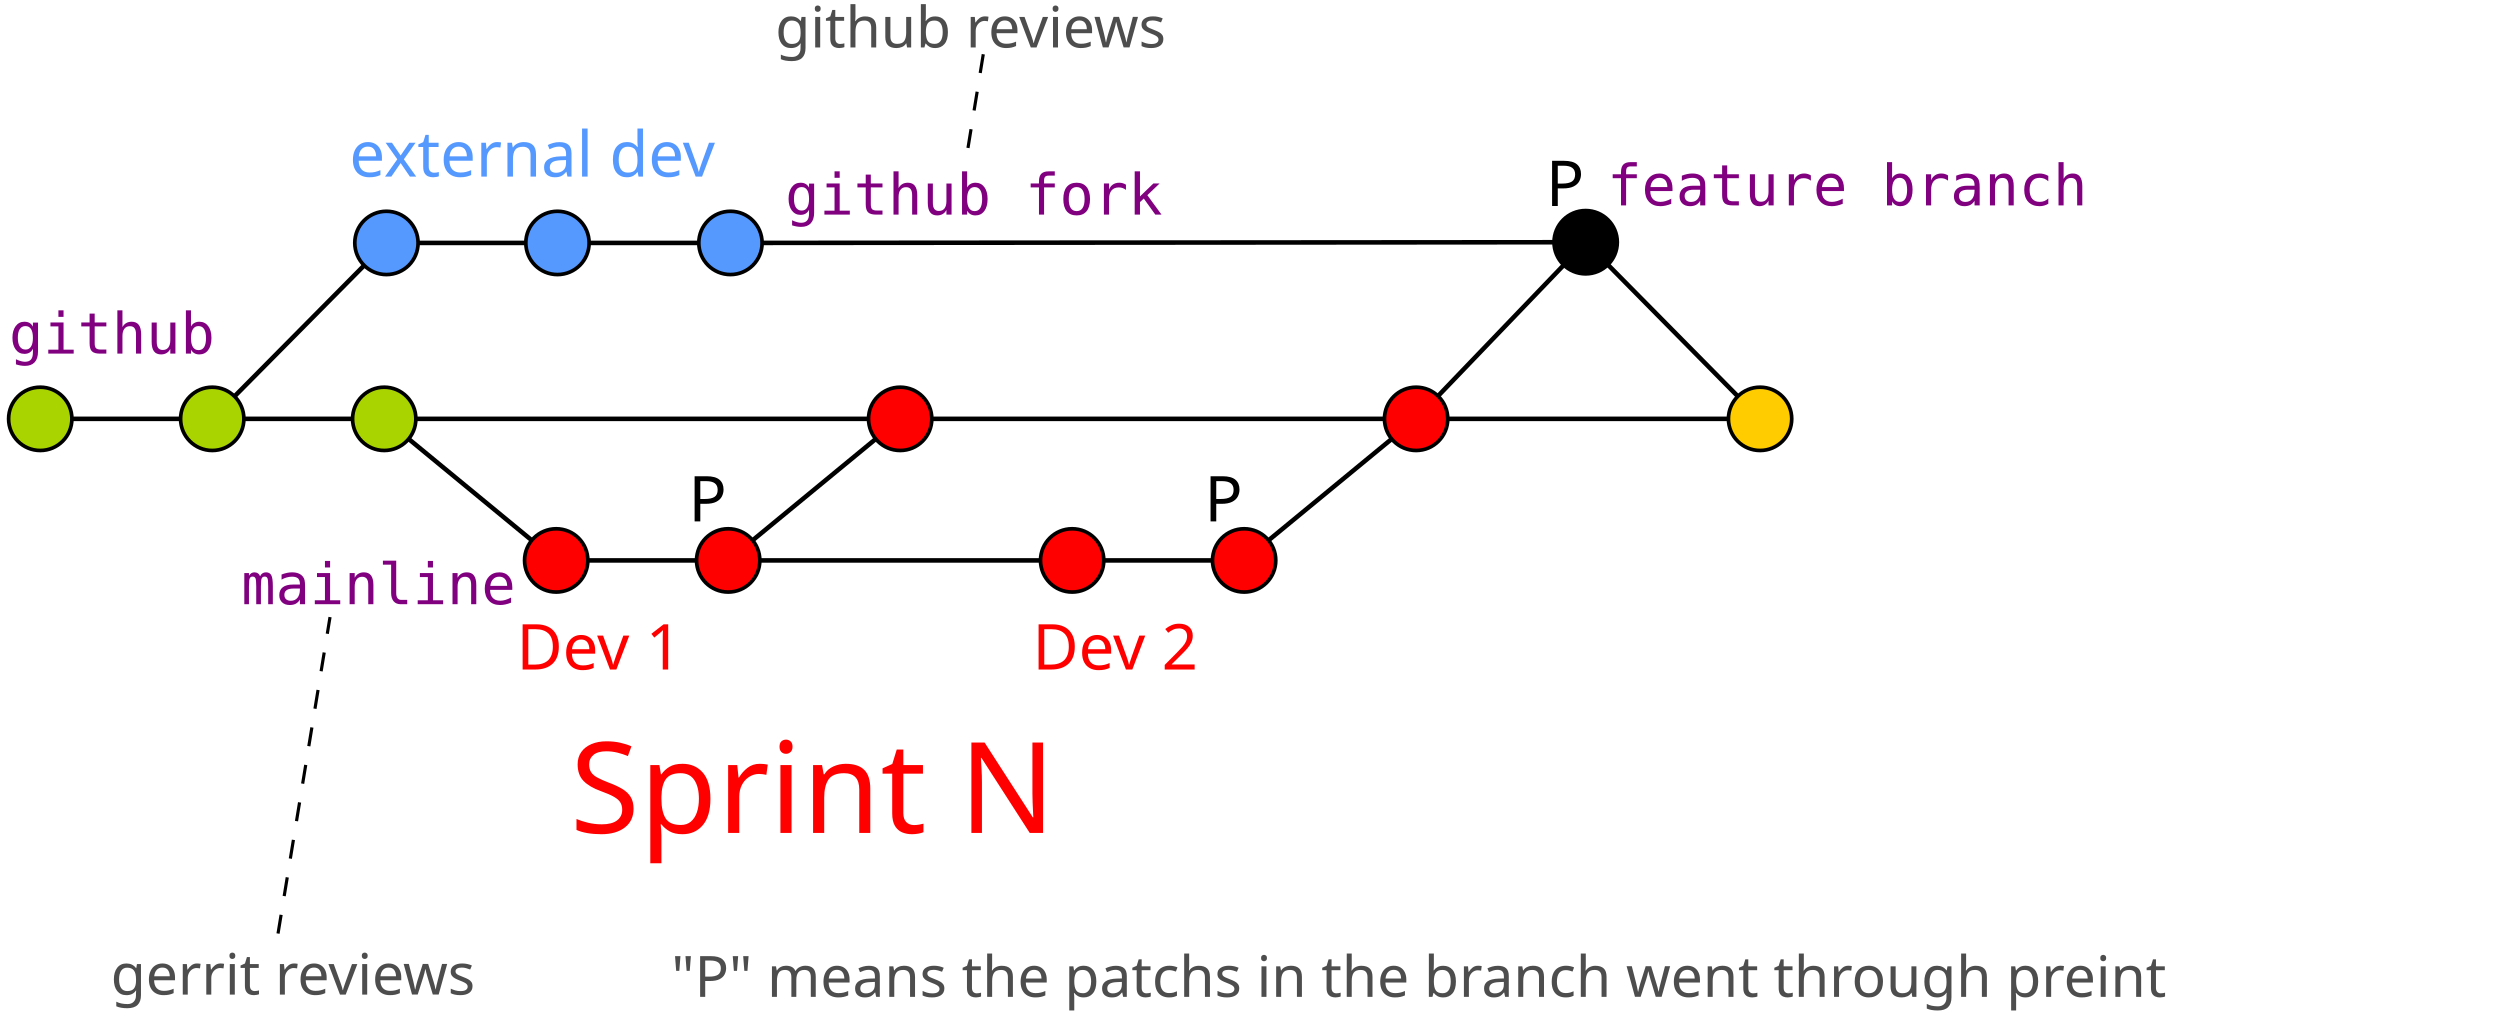
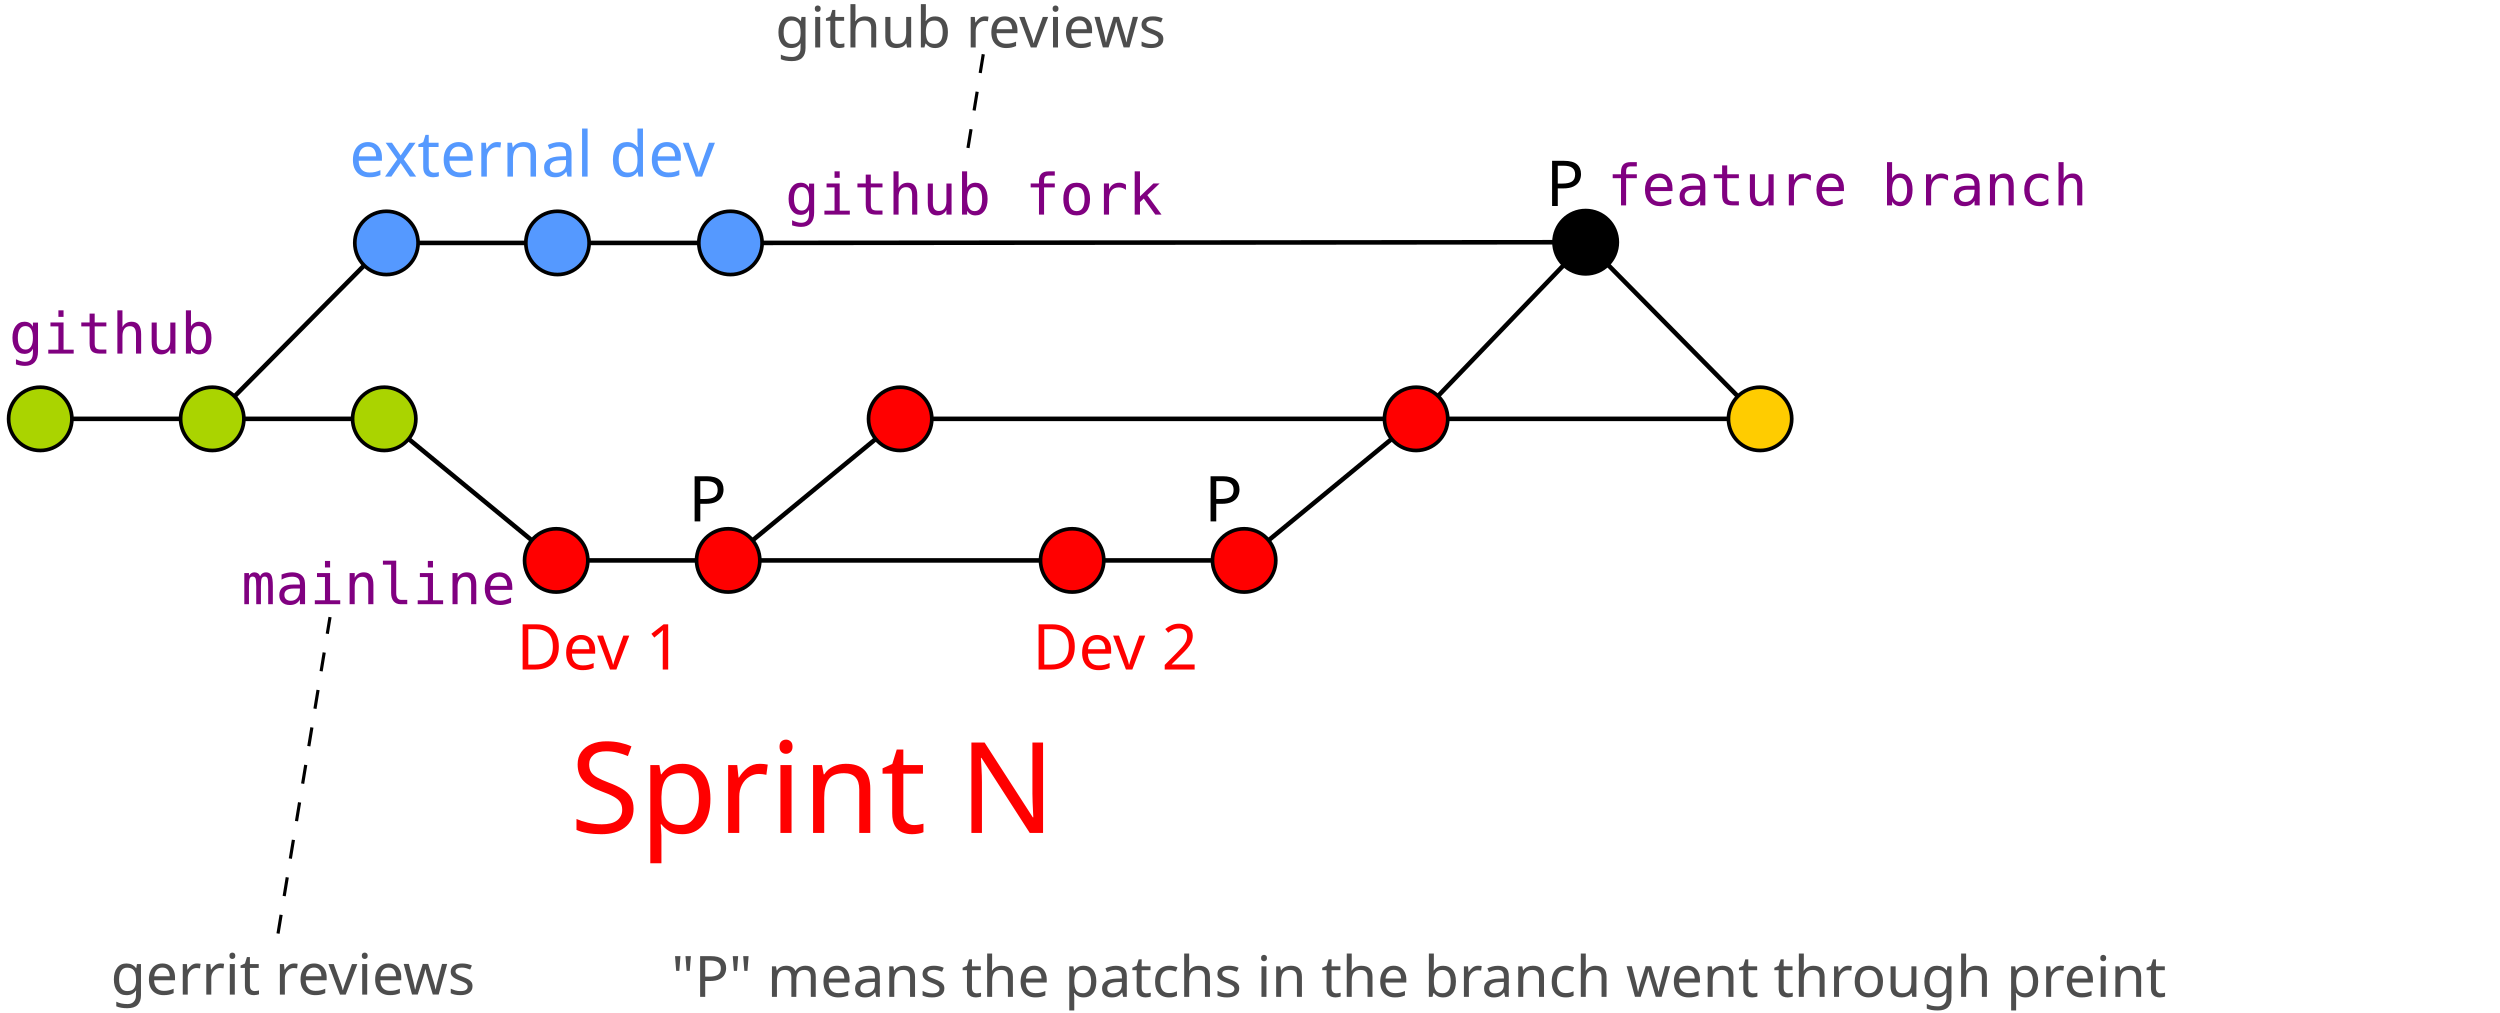
<svg xmlns="http://www.w3.org/2000/svg" width="790" height="320" id="svg2" version="1.1">
  <defs id="defs4" />
  <g style="display:inline" id="layer7">
    <path transform="matrix(1.164704,0,0,1.164704,-49.04646,-214.8581)" d="m 61.619,298.112 a 8.586,8.586 0 1 1 -17.173,0 8.586,8.586 0 1 1 17.173,0 z" id="path2985" style="fill:#aad400;fill-rule:evenodd;stroke:#000000;stroke-width:1px;stroke-linecap:butt;stroke-linejoin:miter;stroke-opacity:1" />
    <path d="m 61.619,298.112 a 8.586,8.586 0 1 1 -17.173,0 8.586,8.586 0 1 1 17.173,0 z" id="path2985-4" style="fill:#aad400;fill-rule:evenodd;stroke:#000000;stroke-width:1px;stroke-linecap:butt;stroke-linejoin:miter;stroke-opacity:1" transform="matrix(1.164704,0,0,1.164704,5.300117,-214.8581)" />
    <path d="m 61.619,298.112 a 8.586,8.586 0 1 1 -17.173,0 8.586,8.586 0 1 1 17.173,0 z" id="path2985-46" style="fill:#aad400;fill-rule:evenodd;stroke:#000000;stroke-width:1px;stroke-linecap:butt;stroke-linejoin:miter;stroke-opacity:1" transform="matrix(1.164704,0,0,1.164704,59.64668,-214.8581)" />
    <path id="path3373" d="m 64.669,645.18 34.346,0" style="fill:none;stroke:#000000;stroke-width:1.442px;stroke-linecap:butt;stroke-linejoin:miter;stroke-opacity:1" transform="translate(-41.94676,-512.8253)" />
    <path id="path3375" d="m 119.015,645.18 34.346,0" style="fill:none;stroke:#000000;stroke-width:1.442px;stroke-linecap:butt;stroke-linejoin:miter;stroke-opacity:1" transform="translate(-41.94676,-512.8253)" />
    <text id="text6668" y="111.749" x="2.857" style="font-size:18px;font-style:normal;font-variant:normal;font-weight:normal;font-stretch:normal;line-height:125%;letter-spacing:0px;word-spacing:0px;fill:#800080;fill-opacity:1;stroke:none;font-family:Monospace;-inkscape-font-specification:Monospace" xml:space="preserve">
      <tspan y="111.749" x="2.857" id="tspan6670">github</tspan>
    </text>
  </g>
  <g style="display:inline" id="layer9">
    <path d="m 61.619,298.112 a 8.586,8.586 0 1 1 -17.173,0 8.586,8.586 0 1 1 17.173,0 z" id="path2985-7" style="fill:#ff0000;fill-rule:evenodd;stroke:#000000;stroke-width:1px;stroke-linecap:butt;stroke-linejoin:miter;stroke-opacity:1;display:inline" transform="matrix(1.164704,0,0,1.164704,113.9933,-170.1194)" />
    <path d="m 61.619,298.112 a 8.586,8.586 0 1 1 -17.173,0 8.586,8.586 0 1 1 17.173,0 z" id="path2985-0" style="fill:#ff0000;fill-rule:evenodd;stroke:#000000;stroke-width:1px;stroke-linecap:butt;stroke-linejoin:miter;stroke-opacity:1;display:inline" transform="matrix(1.164704,0,0,1.164704,168.3398,-170.1194)" />
    <path id="path3385" d="m 171.082,651.536 38.904,32.027" style="fill:none;stroke:#000000;stroke-width:1.442px;stroke-linecap:butt;stroke-linejoin:miter;stroke-opacity:1;display:inline" transform="translate(-41.94676,-512.8253)" />
    <path id="path3387" d="m 227.708,689.918 34.346,0" style="fill:none;stroke:#000000;stroke-width:1.442px;stroke-linecap:butt;stroke-linejoin:miter;stroke-opacity:1;display:inline" transform="translate(-41.94676,-512.8253)" />
    <text id="text3420" y="724.396" x="205.162" style="font-size:20px;font-style:normal;font-weight:normal;line-height:125%;letter-spacing:0px;word-spacing:0px;fill:#ff0000;fill-opacity:1;stroke:none;display:inline;font-family:Sans" xml:space="preserve" transform="translate(-41.94676,-512.8253)">
      <tspan y="724.396" x="205.162" id="tspan3422">Dev 1</tspan>
    </text>
    <text id="text3445" y="776.03" x="222.073" style="font-size:40px;font-style:normal;font-weight:normal;line-height:125%;letter-spacing:0px;word-spacing:0px;fill:#ff0000;fill-opacity:1;stroke:none;display:inline;font-family:Sans" xml:space="preserve" transform="translate(-41.94676,-512.8253)">
      <tspan y="776.03" x="222.073" id="tspan3447">Sprint N</tspan>
    </text>
    <text id="text3497" y="677.6" x="259.509" style="font-size:20px;font-style:normal;font-weight:normal;line-height:125%;letter-spacing:0px;word-spacing:0px;fill:#000000;fill-opacity:1;stroke:none;display:inline;font-family:Sans" xml:space="preserve" transform="translate(-41.94676,-512.8253)">
      <tspan y="677.6" x="259.509" id="tspan3499">P</tspan>
    </text>
    <text id="text4018" y="703.762" x="118.194" style="font-size:18px;font-style:normal;font-variant:normal;font-weight:normal;font-stretch:normal;line-height:125%;letter-spacing:0px;word-spacing:0px;fill:#800080;fill-opacity:1;stroke:none;display:inline;font-family:Monospace;-inkscape-font-specification:Monospace" xml:space="preserve" transform="translate(-41.94676,-512.8253)">
      <tspan y="703.762" x="118.194" id="tspan4020">mainline</tspan>
    </text>
    <text id="text6957" y="314.286" x="35" style="font-size:18px;font-style:normal;font-weight:normal;line-height:125%;letter-spacing:0px;word-spacing:0px;fill:#4d4d4d;fill-opacity:1;stroke:none;display:inline;font-family:Sans" xml:space="preserve">
      <tspan y="314.286" x="35" id="tspan6959">gerrit reviews</tspan>
    </text>
    <path id="path6961" d="M 87.857,295 104.286,195" style="fill:none;stroke:#000000;stroke-width:1;stroke-linecap:butt;stroke-linejoin:miter;stroke-miterlimit:4;stroke-opacity:1;stroke-dasharray:6, 6;stroke-dashoffset:0;display:inline" />
    <text id="text7471" y="315" x="212.143" style="font-size:18px;font-style:normal;font-weight:normal;line-height:125%;letter-spacing:0px;word-spacing:0px;fill:#4d4d4d;fill-opacity:1;stroke:none;display:inline;font-family:Sans" xml:space="preserve">
      <tspan y="315" x="212.143" id="tspan7473">"P" means the patchs in the branch went through preint</tspan>
    </text>
  </g>
  <g style="display:inline" id="layer14">
-     <path id="path3377" d="m 173.362,645.18 143.039,0" style="fill:none;stroke:#000000;stroke-width:1.442px;stroke-linecap:butt;stroke-linejoin:miter;stroke-opacity:1;display:inline" transform="translate(-41.94676,-512.8253)" />
    <path d="m 61.619,298.112 a 8.586,8.586 0 1 1 -17.173,0 8.586,8.586 0 1 1 17.173,0 z" id="path2985-8" style="fill:#ff0000;fill-rule:evenodd;stroke:#000000;stroke-width:1px;stroke-linecap:butt;stroke-linejoin:miter;stroke-opacity:1;display:inline" transform="matrix(1.164704,0,0,1.164704,222.6864,-214.8581)" />
    <path id="path3389" d="m 279.775,683.562 38.904,-32.027" style="fill:none;stroke:#000000;stroke-width:1.442px;stroke-linecap:butt;stroke-linejoin:miter;stroke-opacity:1;display:inline" transform="translate(-41.94676,-512.8253)" />
  </g>
  <g style="display:inline" id="layer10">
    <path d="m 61.619,298.112 a 8.586,8.586 0 1 1 -17.173,0 8.586,8.586 0 1 1 17.173,0 z" id="path2985-1" style="fill:#ff0000;fill-rule:evenodd;stroke:#000000;stroke-width:1px;stroke-linecap:butt;stroke-linejoin:miter;stroke-opacity:1;display:inline" transform="matrix(1.164704,0,0,1.164704,277.033,-170.1194)" />
    <path d="m 61.619,298.112 a 8.586,8.586 0 1 1 -17.173,0 8.586,8.586 0 1 1 17.173,0 z" id="path2985-15" style="fill:#ff0000;fill-rule:evenodd;stroke:#000000;stroke-width:1px;stroke-linecap:butt;stroke-linejoin:miter;stroke-opacity:1;display:inline" transform="matrix(1.164704,0,0,1.164704,331.3796,-170.1194)" />
    <path d="m 61.619,298.112 a 8.586,8.586 0 1 1 -17.173,0 8.586,8.586 0 1 1 17.173,0 z" id="path2985-52" style="fill:#ff0000;fill-rule:evenodd;stroke:#000000;stroke-width:1px;stroke-linecap:butt;stroke-linejoin:miter;stroke-opacity:1;display:inline" transform="matrix(1.164704,0,0,1.164704,385.7262,-214.8581)" />
    <path id="path3379" d="m 336.401,645.18 143.039,0" style="fill:none;stroke:#000000;stroke-width:1.442px;stroke-linecap:butt;stroke-linejoin:miter;stroke-opacity:1;display:inline" transform="translate(-41.94676,-512.8253)" />
    <path id="path3391" d="m 282.055,689.918 88.692,0" style="fill:none;stroke:#000000;stroke-width:1.442px;stroke-linecap:butt;stroke-linejoin:miter;stroke-opacity:1;display:inline" transform="translate(-41.94676,-512.8253)" />
    <path id="path3393" d="m 390.748,689.918 34.346,0" style="fill:none;stroke:#000000;stroke-width:1.442px;stroke-linecap:butt;stroke-linejoin:miter;stroke-opacity:1;display:inline" transform="translate(-41.94676,-512.8253)" />
    <path id="path3395" d="m 442.815,683.562 38.904,-32.027" style="fill:none;stroke:#000000;stroke-width:1.442px;stroke-linecap:butt;stroke-linejoin:miter;stroke-opacity:1;display:inline" transform="translate(-41.94676,-512.8253)" />
    <text id="text3420-2" y="724.396" x="368.202" style="font-size:20px;font-style:normal;font-weight:normal;line-height:125%;letter-spacing:0px;word-spacing:0px;fill:#ff0000;fill-opacity:1;stroke:none;display:inline;font-family:Sans" xml:space="preserve" transform="translate(-41.94676,-512.8253)">
      <tspan y="724.396" x="368.202" id="tspan3422-6">Dev 2</tspan>
    </text>
    <text id="text3497-4" y="677.6" x="422.548" style="font-size:20px;font-style:normal;font-weight:normal;line-height:125%;letter-spacing:0px;word-spacing:0px;fill:#000000;fill-opacity:1;stroke:none;display:inline;font-family:Sans" xml:space="preserve" transform="translate(-41.94676,-512.8253)">
      <tspan y="677.6" x="422.548" id="tspan3499-9">P</tspan>
    </text>
  </g>
  <g style="display:inline" id="layer8">
    <path transform="matrix(1.164704,0,0,1.164704,60.34705,-270.4491)" d="m 61.619,298.112 a 8.586,8.586 0 1 1 -17.173,0 8.586,8.586 0 1 1 17.173,0 z" id="path2985-47" style="fill:#5599ff;fill-rule:evenodd;stroke:#000000;stroke-width:1px;stroke-linecap:butt;stroke-linejoin:miter;stroke-opacity:1;display:inline" />
    <path transform="matrix(1.164704,0,0,1.164704,114.3964,-270.4491)" d="m 61.619,298.112 a 8.586,8.586 0 1 1 -17.173,0 8.586,8.586 0 1 1 17.173,0 z" id="path2985-47-4" style="fill:#5599ff;fill-rule:evenodd;stroke:#000000;stroke-width:1px;stroke-linecap:butt;stroke-linejoin:miter;stroke-opacity:1;display:inline" />
    <path transform="matrix(1.164704,0,0,1.164704,169.0577,-270.4491)" d="m 61.619,298.112 a 8.586,8.586 0 1 1 -17.173,0 8.586,8.586 0 1 1 17.173,0 z" id="path2985-47-9" style="fill:#5599ff;fill-rule:evenodd;stroke:#000000;stroke-width:1px;stroke-linecap:butt;stroke-linejoin:miter;stroke-opacity:1;display:inline" />
    <path id="path3408" d="M 116.051,638.073 157.025,596.695" style="fill:none;stroke:#000000;stroke-width:1.442px;stroke-linecap:butt;stroke-linejoin:miter;stroke-opacity:1;display:inline" transform="translate(-41.94676,-512.8253)" />
    <path id="path3410" d="m 174.062,589.589 34.048,0" style="fill:none;stroke:#000000;stroke-width:1.442px;stroke-linecap:butt;stroke-linejoin:miter;stroke-opacity:1;display:inline" transform="translate(-41.94676,-512.8253)" />
    <path id="path3412" d="m 228.111,589.589 34.66,0" style="fill:none;stroke:#000000;stroke-width:1.442px;stroke-linecap:butt;stroke-linejoin:miter;stroke-opacity:1;display:inline" transform="translate(-41.94676,-512.8253)" />
    <text id="text3470" y="568.642" x="152.375" style="font-size:20px;font-style:normal;font-weight:normal;line-height:125%;letter-spacing:0px;word-spacing:0px;fill:#5599ff;fill-opacity:1;stroke:none;display:inline;font-family:Sans" xml:space="preserve" transform="translate(-41.94676,-512.8253)">
      <tspan y="568.642" x="152.375" id="tspan3472">external dev</tspan>
    </text>
    <text id="text6668-2" y="67.823" x="248.115" style="font-size:18px;font-style:normal;font-variant:normal;font-weight:normal;font-stretch:normal;line-height:125%;letter-spacing:0px;word-spacing:0px;fill:#800080;fill-opacity:1;stroke:none;display:inline;font-family:Monospace;-inkscape-font-specification:Monospace" xml:space="preserve">
      <tspan y="67.823" x="248.115" id="tspan6670-5">github fork</tspan>
    </text>
    <text id="text6951" y="15" x="245" style="font-size:18px;font-style:normal;font-weight:normal;line-height:125%;letter-spacing:0px;word-spacing:0px;fill:#4d4d4d;fill-opacity:1;stroke:none;display:inline;font-family:Sans" xml:space="preserve">
      <tspan y="15" x="245" id="tspan6953">github reviews</tspan>
    </text>
    <path id="path6955" d="m 310.714,17.143 -5.714,35" style="fill:none;stroke:#000000;stroke-width:1;stroke-linecap:butt;stroke-linejoin:miter;stroke-miterlimit:4;stroke-opacity:1;stroke-dasharray:6, 6;stroke-dashoffset:0;display:inline" />
  </g>
  <g style="display:inline" id="layer11">
    <path transform="matrix(1.164704,0,0,1.164704,439.3016,-270.6723)" d="m 61.619,298.112 a 8.586,8.586 0 1 1 -17.173,0 8.586,8.586 0 1 1 17.173,0 z" id="path2985-47-9-7" style="fill:#000000;fill-rule:evenodd;stroke:#000000;stroke-width:1px;stroke-linecap:butt;stroke-linejoin:miter;stroke-opacity:1;display:inline" />
    <path id="path3414" d="m 282.773,589.58 250.243,-0.207" style="fill:none;stroke:#000000;stroke-width:1.442px;stroke-linecap:butt;stroke-linejoin:miter;stroke-opacity:1;display:inline" transform="translate(-41.94676,-512.8253)" />
    <text id="text3474" y="65.103" x="488.524" style="font-size:20px;font-style:normal;font-weight:normal;line-height:125%;letter-spacing:0px;word-spacing:0px;fill:#000000;fill-opacity:1;stroke:none;display:inline;font-family:Sans" xml:space="preserve">
      <tspan y="65.103" x="488.524" id="tspan3476">P</tspan>
    </text>
    <path id="path3416" d="m 496.366,637.965 39.725,-41.385" style="fill:none;stroke:#000000;stroke-width:1.442px;stroke-linecap:butt;stroke-linejoin:miter;stroke-opacity:1;display:inline" transform="translate(-41.94676,-512.8253)" />
    <text id="text6668-2-9" y="64.904" x="507.894" style="font-size:18px;font-style:normal;font-variant:normal;font-weight:normal;font-stretch:normal;line-height:125%;letter-spacing:0px;word-spacing:0px;fill:#800080;fill-opacity:1;stroke:none;display:inline;font-family:Monospace;-inkscape-font-specification:Monospace" xml:space="preserve">
      <tspan y="64.904" x="507.894" id="tspan6670-5-9">feature branch</tspan>
    </text>
  </g>
  <g style="display:inline" id="layer12">
    <path d="m 61.619,298.112 a 8.586,8.586 0 1 1 -17.173,0 8.586,8.586 0 1 1 17.173,0 z" id="path2985-63" style="fill:#ffcc00;fill-rule:evenodd;stroke:#000000;stroke-width:1px;stroke-linecap:butt;stroke-linejoin:miter;stroke-opacity:1;display:inline" transform="matrix(1.164704,0,0,1.164704,494.4193,-214.8581)" />
    <path transform="translate(-41.94676,-512.8253)" id="path3381" d="m 499.441,645.18 88.692,0" style="fill:none;stroke:#000000;stroke-width:1.442px;stroke-linecap:butt;stroke-linejoin:miter;stroke-opacity:1;display:inline" />
    <path id="path3418" d="m 550.043,596.481 41.064,41.583" style="fill:none;stroke:#000000;stroke-width:1.442px;stroke-linecap:butt;stroke-linejoin:miter;stroke-opacity:1;display:inline" transform="translate(-41.94676,-512.8253)" />
  </g>
  <g style="display:none" id="layer13">
    <path d="m 61.619,298.112 a 8.586,8.586 0 1 1 -17.173,0 8.586,8.586 0 1 1 17.173,0 z" id="path2985-69" style="fill:#ffcc00;fill-rule:evenodd;stroke:#000000;stroke-width:1px;stroke-linecap:butt;stroke-linejoin:miter;stroke-opacity:1;display:inline" transform="matrix(1.164704,0,0,1.164704,548.7658,-170.1194)" />
    <path d="m 61.619,298.112 a 8.586,8.586 0 1 1 -17.173,0 8.586,8.586 0 1 1 17.173,0 z" id="path2985-13" style="fill:#ffcc00;fill-rule:evenodd;stroke:#000000;stroke-width:1px;stroke-linecap:butt;stroke-linejoin:miter;stroke-opacity:1;display:inline" transform="matrix(1.164704,0,0,1.164704,603.1124,-170.1194)" />
    <path d="m 61.619,298.112 a 8.586,8.586 0 1 1 -17.173,0 8.586,8.586 0 1 1 17.173,0 z" id="path2985-00" style="fill:#ffcc00;fill-rule:evenodd;stroke:#000000;stroke-width:1px;stroke-linecap:butt;stroke-linejoin:miter;stroke-opacity:1;display:inline" transform="matrix(1.164704,0,0,1.164704,657.459,-170.1194)" />
    <path d="m 61.619,298.112 a 8.586,8.586 0 1 1 -17.173,0 8.586,8.586 0 1 1 17.173,0 z" id="path2985-00-1" style="fill:#ffcc00;fill-rule:evenodd;stroke:#000000;stroke-width:1px;stroke-linecap:butt;stroke-linejoin:miter;stroke-opacity:1;display:inline" transform="matrix(1.164704,0,0,1.164704,713.0677,-214.7812)" />
    <path id="path3383" d="m 608.134,645.183 198.647,0.07" style="fill:none;stroke:#000000;stroke-width:1.442px;stroke-linecap:butt;stroke-linejoin:miter;stroke-opacity:1;display:inline" transform="translate(-41.94676,-512.8253)" />
    <path id="path3397" d="m 605.855,651.536 38.904,32.027" style="fill:none;stroke:#000000;stroke-width:1.442px;stroke-linecap:butt;stroke-linejoin:miter;stroke-opacity:1;display:inline" transform="translate(-41.94676,-512.8253)" />
    <path id="path3399" d="m 662.481,689.918 34.346,0" style="fill:none;stroke:#000000;stroke-width:1.442px;stroke-linecap:butt;stroke-linejoin:miter;stroke-opacity:1;display:inline" transform="translate(-41.94676,-512.8253)" />
    <path id="path3401" d="m 716.827,689.918 34.346,0" style="fill:none;stroke:#000000;stroke-width:1.442px;stroke-linecap:butt;stroke-linejoin:miter;stroke-opacity:1;display:inline" transform="translate(-41.94676,-512.8253)" />
    <path id="path3403" d="m 768.971,683.656 40.014,-32.137" style="fill:none;stroke:#000000;stroke-width:1.442px;stroke-linecap:butt;stroke-linejoin:miter;stroke-opacity:1;display:inline" transform="translate(-41.94676,-512.8253)" />
    <text id="text3445-1" y="776.03" x="596.817" style="font-size:40px;font-style:normal;font-weight:normal;line-height:125%;letter-spacing:0px;word-spacing:0px;fill:#ffcc00;fill-opacity:1;stroke:none;display:inline;font-family:Sans" xml:space="preserve" transform="translate(-41.94676,-512.8253)">
      <tspan y="776.03" x="596.817" id="tspan3447-0">Sprint N+1</tspan>
    </text>
    <text id="text3497-4-0" y="164.775" x="706.681" style="font-size:20px;font-style:normal;font-weight:normal;line-height:125%;letter-spacing:0px;word-spacing:0px;fill:#000000;fill-opacity:1;stroke:none;display:inline;font-family:Sans" xml:space="preserve">
      <tspan y="164.775" x="706.681" id="tspan3499-9-5">P</tspan>
    </text>
  </g>
</svg>
